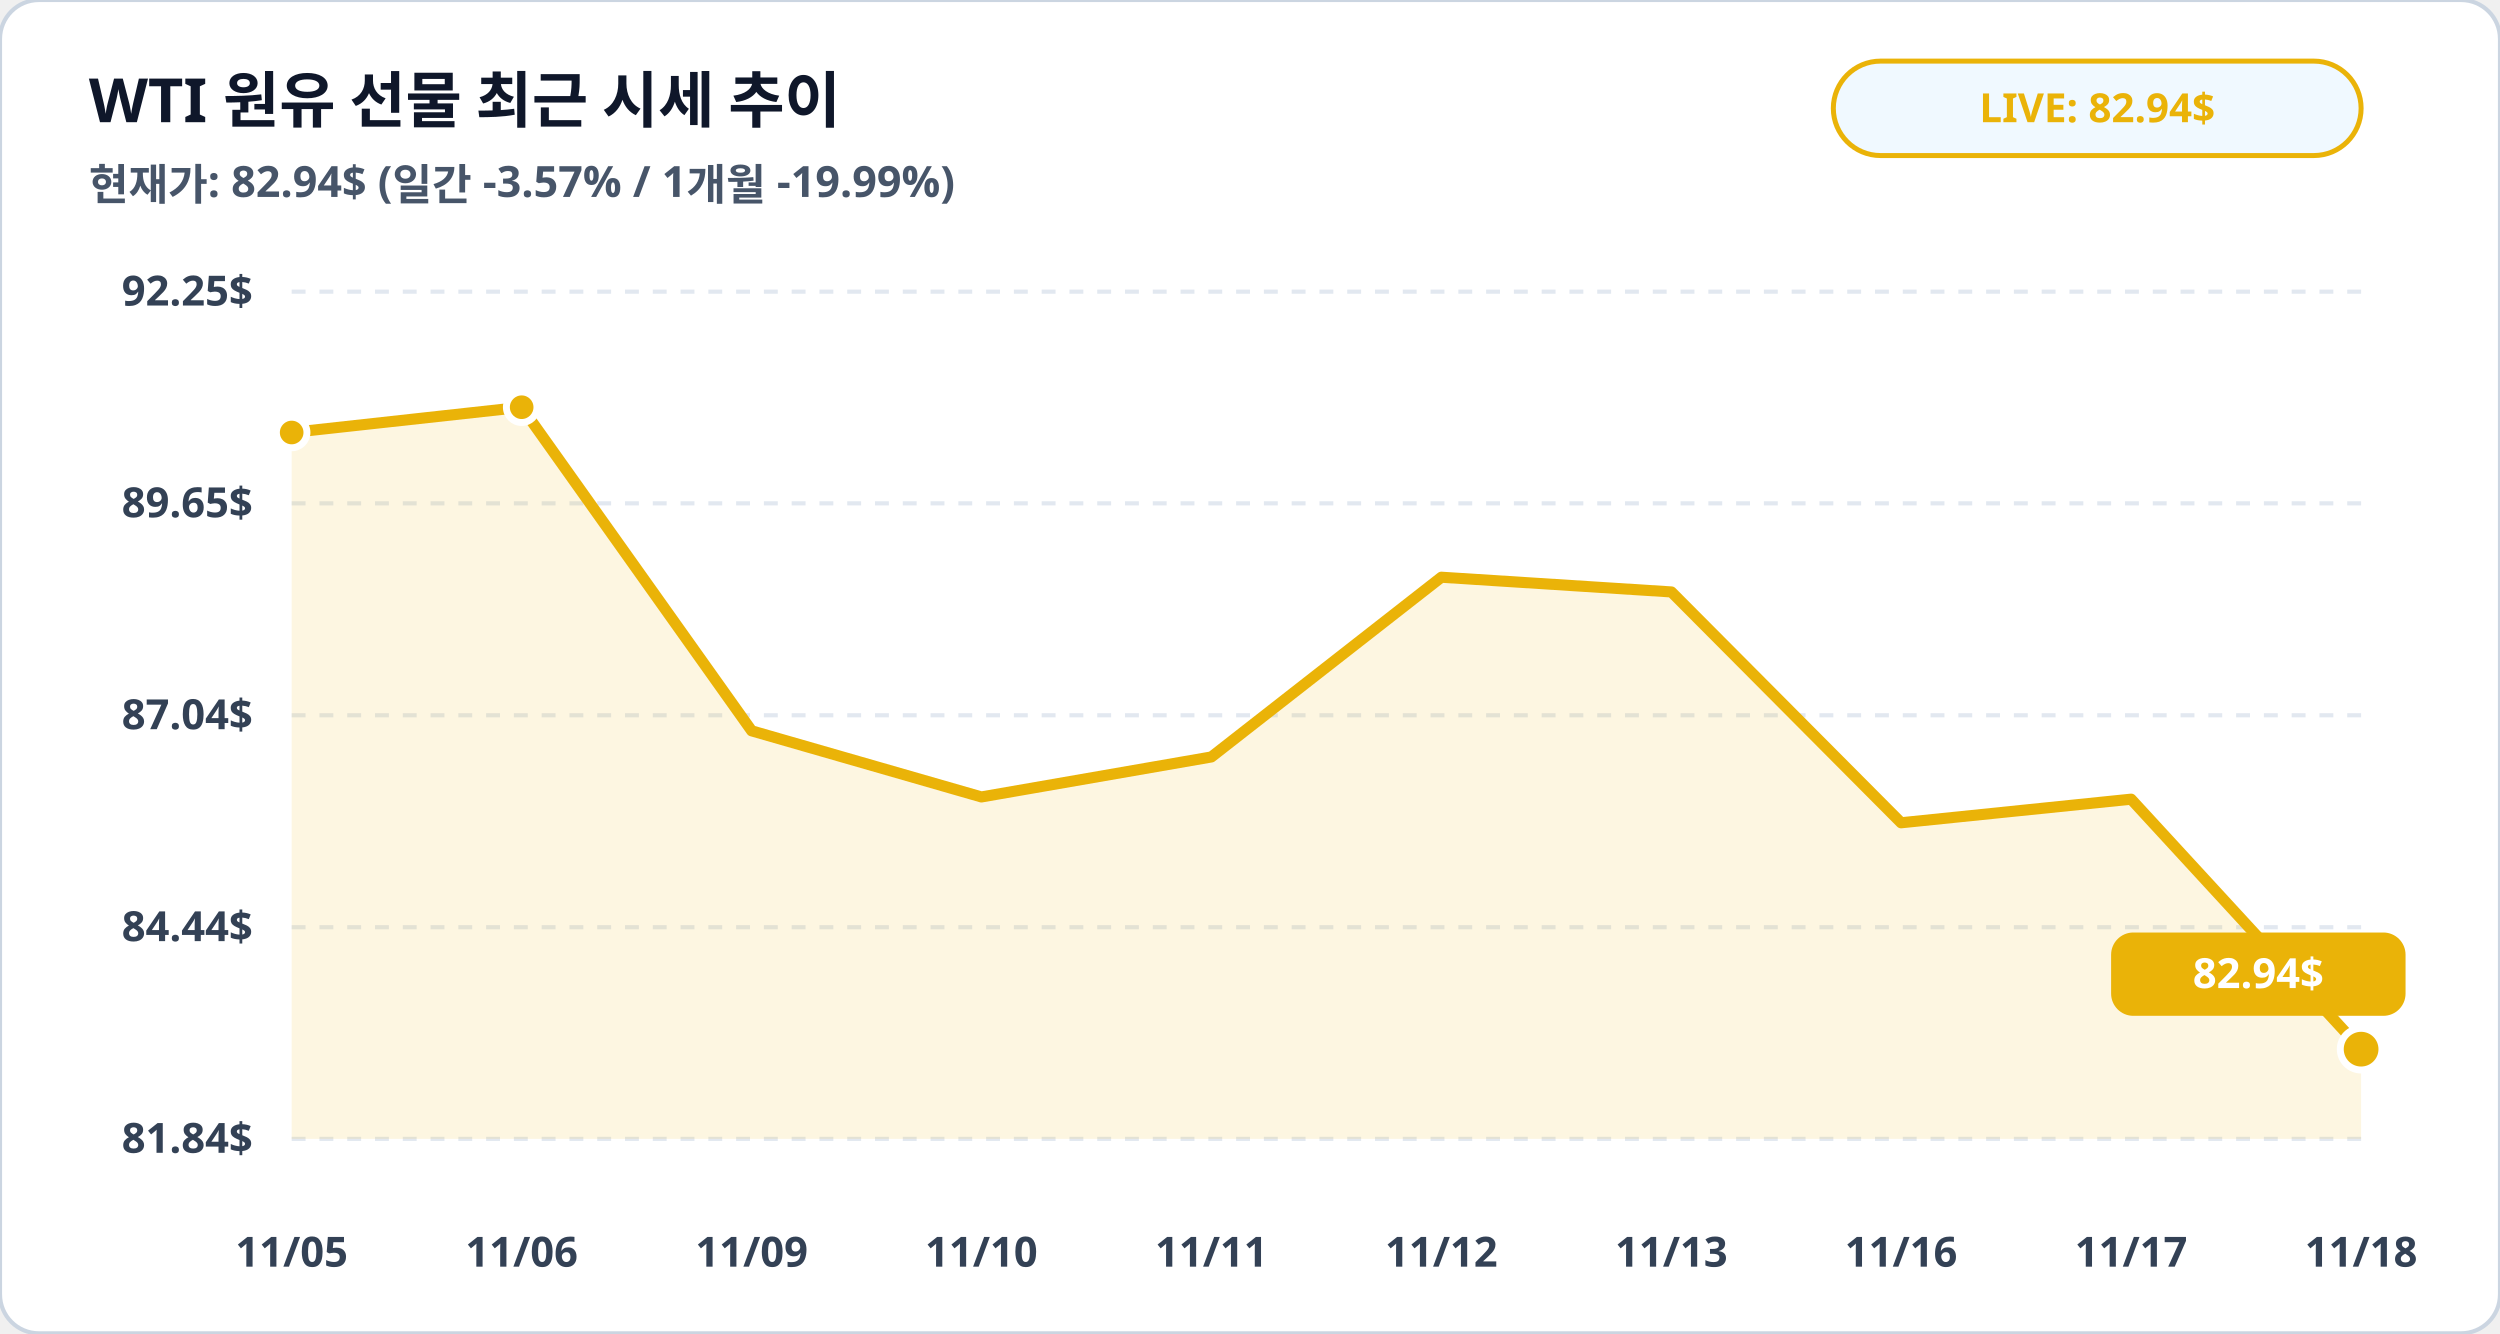
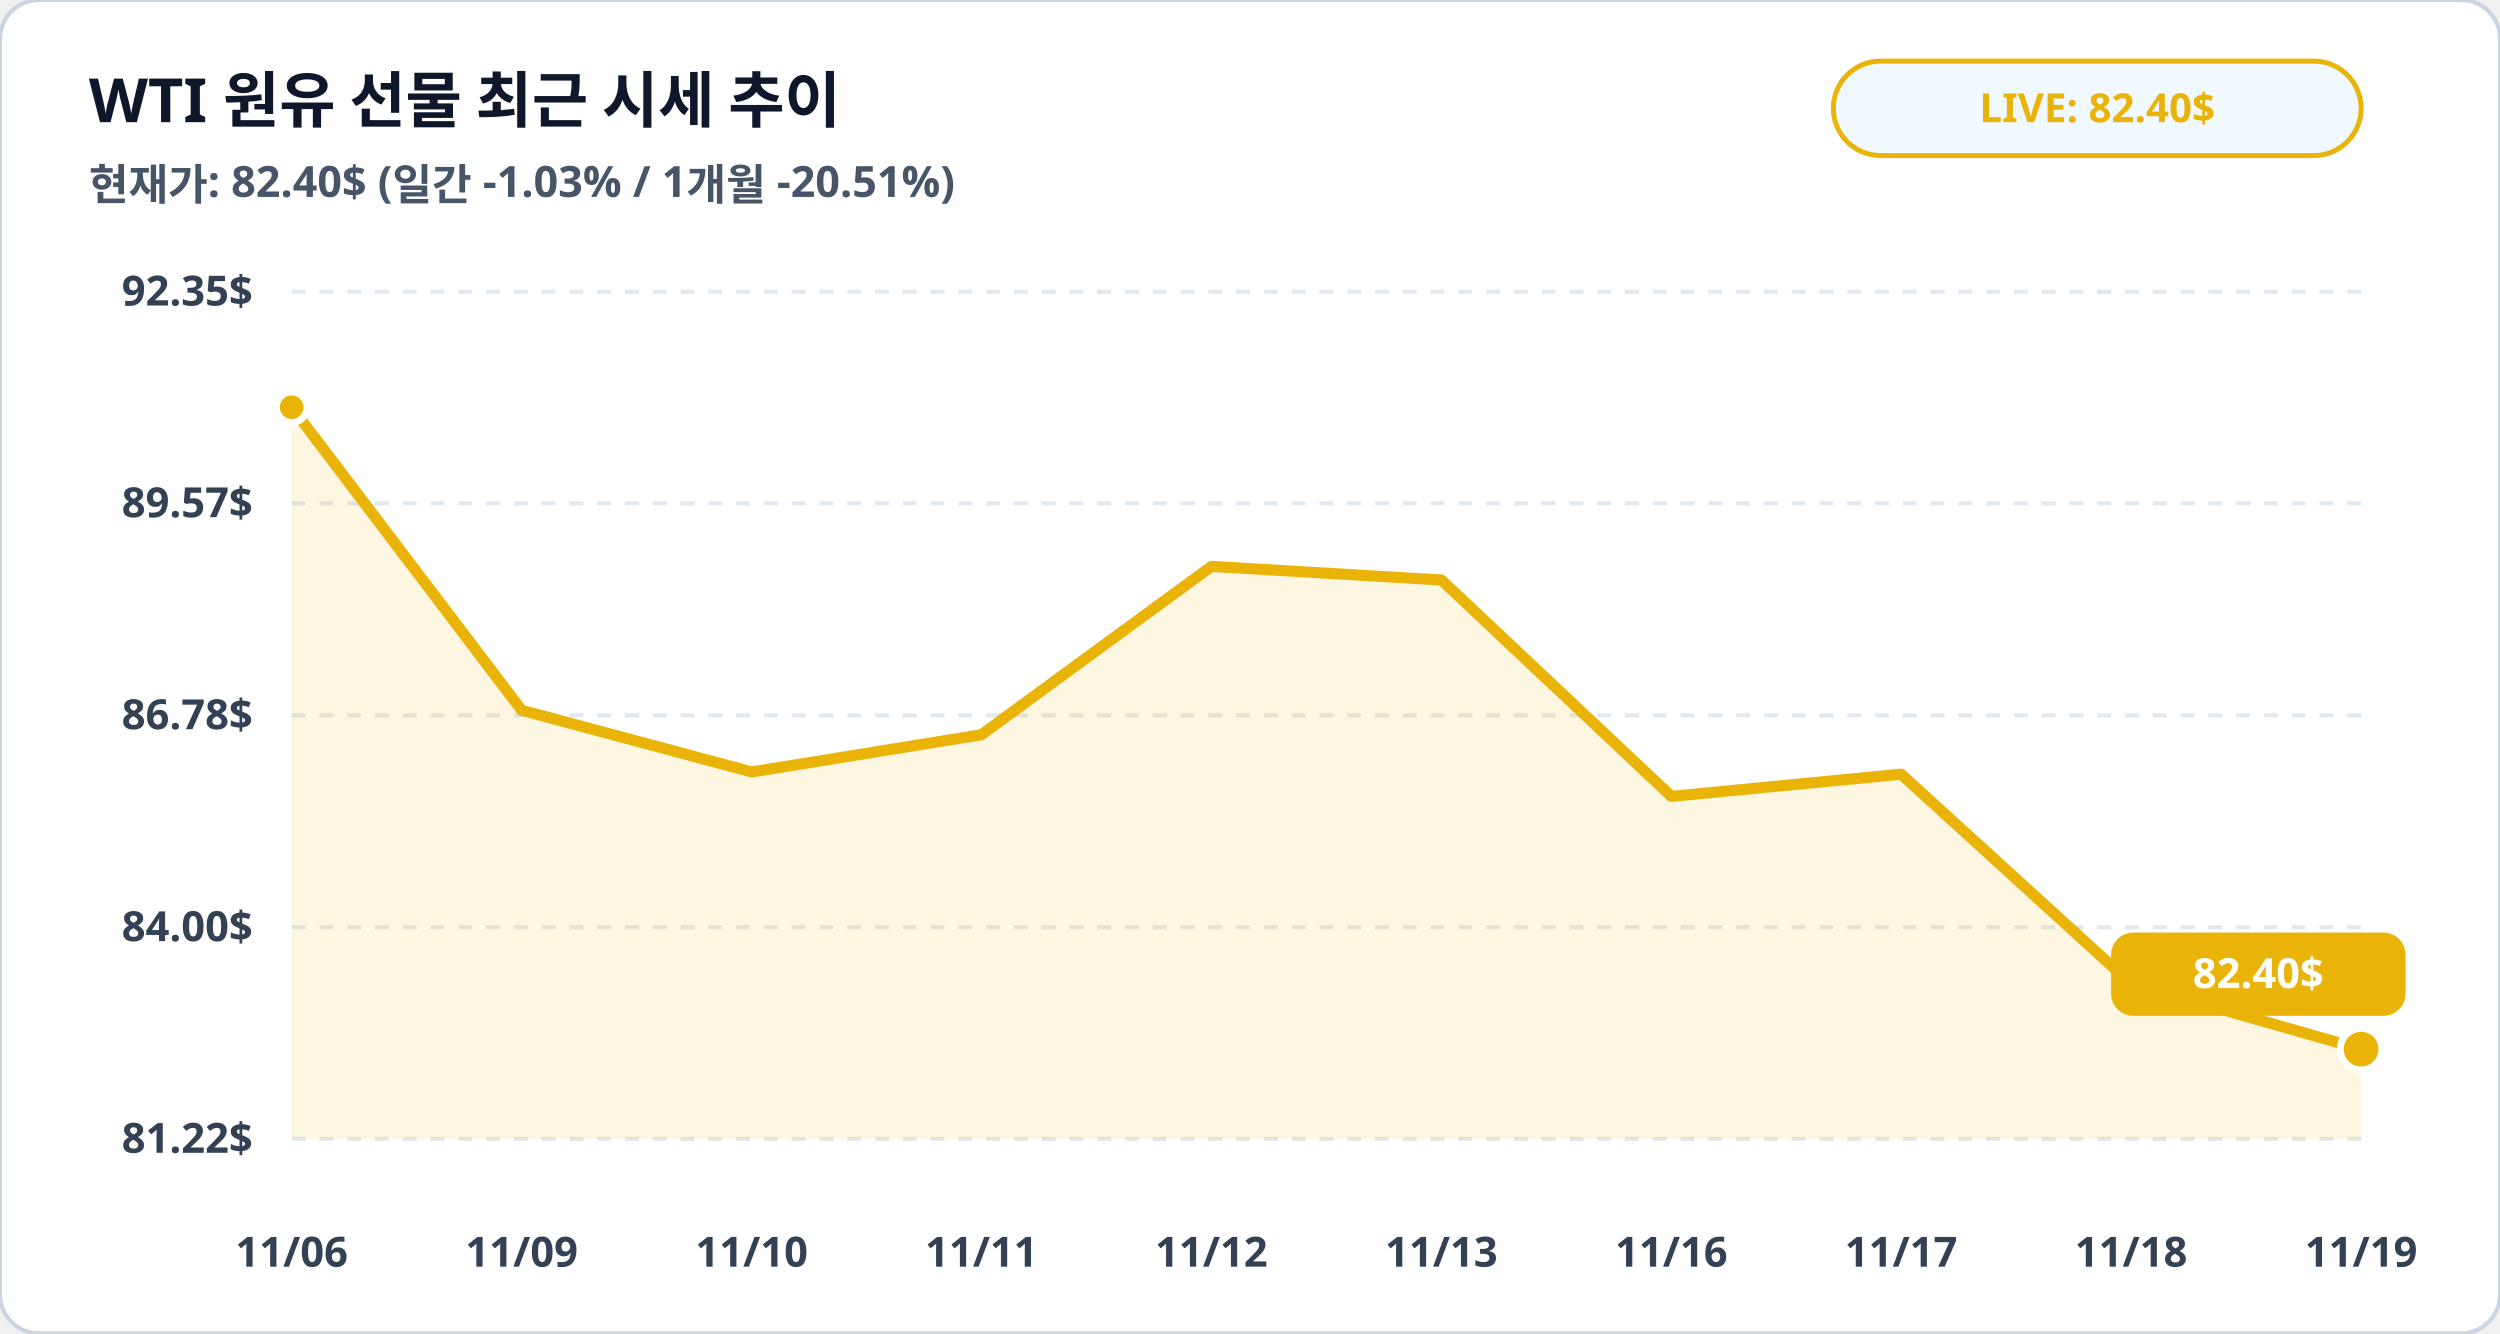
<svg xmlns="http://www.w3.org/2000/svg" viewBox="0 0 900 480" width="100%" height="100%">
  <rect width="900" height="480" rx="14" fill="#ffffff" stroke="#cbd5e1" stroke-width="1.5" />
  <text x="32" y="44" fill="#0f172a" font-family="Pretendard, sans-serif" font-size="22" font-weight="900">WTI 원유 선물 최근 시세 추이</text>
-   <text x="32" y="72" fill="#475569" font-family="Pretendard, sans-serif" font-size="15.5" font-weight="600">현재가: 82.94$ (일간 -3.57% / 1개월 -19.99%)</text>
+   <text x="32" y="72" fill="#475569" font-family="Pretendard, sans-serif" font-size="15.5" font-weight="600">현재가: 82.40$ (일간 -1.03% / 1개월 -20.51%)</text>
  <rect x="660" y="22" width="190" height="34" rx="17" fill="#f0f9ff" stroke="#eab308" stroke-width="1.8" />
-   <text x="755" y="44" fill="#eab308" font-family="Pretendard, sans-serif" font-size="14.5" font-weight="800" text-anchor="middle">LIVE: 82.94$</text>
+   <text x="755" y="44" fill="#eab308" font-family="Pretendard, sans-serif" font-size="14.5" font-weight="800" text-anchor="middle">LIVE: 82.40$</text>
  <line x1="105" y1="105.0" x2="850" y2="105.0" stroke="#e2e8f0" stroke-width="1.5" stroke-dasharray="5,5" />
-   <text x="91" y="110.0" fill="#334155" font-family="Pretendard, sans-serif" font-size="15" font-weight="700" text-anchor="end">92.25$</text>
+   <text x="91" y="110.0" fill="#334155" font-family="Pretendard, sans-serif" font-size="15" font-weight="700" text-anchor="end">92.35$</text>
  <line x1="105" y1="181.2" x2="850" y2="181.2" stroke="#e2e8f0" stroke-width="1.5" stroke-dasharray="5,5" />
-   <text x="91" y="186.2" fill="#334155" font-family="Pretendard, sans-serif" font-size="15" font-weight="700" text-anchor="end">89.65$</text>
+   <text x="91" y="186.2" fill="#334155" font-family="Pretendard, sans-serif" font-size="15" font-weight="700" text-anchor="end">89.57$</text>
  <line x1="105" y1="257.5" x2="850" y2="257.5" stroke="#e2e8f0" stroke-width="1.5" stroke-dasharray="5,5" />
-   <text x="91" y="262.5" fill="#334155" font-family="Pretendard, sans-serif" font-size="15" font-weight="700" text-anchor="end">87.04$</text>
+   <text x="91" y="262.5" fill="#334155" font-family="Pretendard, sans-serif" font-size="15" font-weight="700" text-anchor="end">86.78$</text>
  <line x1="105" y1="333.8" x2="850" y2="333.8" stroke="#e2e8f0" stroke-width="1.5" stroke-dasharray="5,5" />
-   <text x="91" y="338.8" fill="#334155" font-family="Pretendard, sans-serif" font-size="15" font-weight="700" text-anchor="end">84.44$</text>
+   <text x="91" y="338.8" fill="#334155" font-family="Pretendard, sans-serif" font-size="15" font-weight="700" text-anchor="end">84.00$</text>
  <line x1="105" y1="410.0" x2="850" y2="410.0" stroke="#e2e8f0" stroke-width="1.5" stroke-dasharray="5,5" />
-   <text x="91" y="415.0" fill="#334155" font-family="Pretendard, sans-serif" font-size="15" font-weight="700" text-anchor="end">81.84$</text>
-   <polygon points="105.0,410.0 105.0,155.7 187.8,146.6 270.6,263.1 353.3,286.9 436.1,272.5 518.9,207.8 601.7,213.1 684.4,296.2 767.2,287.7 850.0,377.7 850.0,410.0" fill="#eab308" fill-opacity="0.12" />
-   <polyline fill="none" stroke="#eab308" stroke-width="4" stroke-linecap="round" stroke-linejoin="round" points="105.0,155.7 187.8,146.6 270.6,263.1 353.3,286.9 436.1,272.5 518.9,207.8 601.7,213.1 684.4,296.2 767.2,287.7 850.0,377.7" />
-   <circle cx="105.0" cy="155.7" r="5.5" fill="#eab308" stroke="#ffffff" stroke-width="2.5" />
-   <circle cx="187.8" cy="146.6" r="5.5" fill="#eab308" stroke="#ffffff" stroke-width="2.5" />
+   <text x="91" y="415.0" fill="#334155" font-family="Pretendard, sans-serif" font-size="15" font-weight="700" text-anchor="end">81.22$</text>
+   <polygon points="105.0,410.0 105.0,146.6 187.8,255.7 270.6,277.9 353.3,264.5 436.1,203.9 518.9,208.8 601.7,286.7 684.4,278.7 767.2,354.1 850.0,377.7 850.0,410.0" fill="#eab308" fill-opacity="0.12" />
+   <polyline fill="none" stroke="#eab308" stroke-width="4" stroke-linecap="round" stroke-linejoin="round" points="105.0,146.6 187.8,255.7 270.6,277.9 353.3,264.5 436.1,203.9 518.9,208.8 601.7,286.7 684.4,278.7 767.2,354.1 850.0,377.7" />
+   <circle cx="105.0" cy="146.6" r="5.5" fill="#eab308" stroke="#ffffff" stroke-width="2.5" />
  <circle cx="850.0" cy="377.7" r="7.5" fill="#eab308" stroke="#ffffff" stroke-width="2.5" />
  <rect x="760.0" y="335.7" width="106" height="30" rx="8" fill="#eab308" />
-   <text x="813.0" y="355.7" fill="#ffffff" font-family="Pretendard, sans-serif" font-size="15" font-weight="800" text-anchor="middle">82.94$</text>
-   <text x="105.0" y="456" fill="#334155" font-family="Pretendard, sans-serif" font-size="15" font-weight="700" text-anchor="middle">11/05</text>
-   <text x="187.8" y="456" fill="#334155" font-family="Pretendard, sans-serif" font-size="15" font-weight="700" text-anchor="middle">11/06</text>
-   <text x="270.6" y="456" fill="#334155" font-family="Pretendard, sans-serif" font-size="15" font-weight="700" text-anchor="middle">11/09</text>
-   <text x="353.3" y="456" fill="#334155" font-family="Pretendard, sans-serif" font-size="15" font-weight="700" text-anchor="middle">11/10</text>
-   <text x="436.1" y="456" fill="#334155" font-family="Pretendard, sans-serif" font-size="15" font-weight="700" text-anchor="middle">11/11</text>
-   <text x="518.9" y="456" fill="#334155" font-family="Pretendard, sans-serif" font-size="15" font-weight="700" text-anchor="middle">11/12</text>
-   <text x="601.7" y="456" fill="#334155" font-family="Pretendard, sans-serif" font-size="15" font-weight="700" text-anchor="middle">11/13</text>
-   <text x="684.4" y="456" fill="#334155" font-family="Pretendard, sans-serif" font-size="15" font-weight="700" text-anchor="middle">11/16</text>
-   <text x="767.2" y="456" fill="#334155" font-family="Pretendard, sans-serif" font-size="15" font-weight="700" text-anchor="middle">11/17</text>
-   <text x="850.0" y="456" fill="#334155" font-family="Pretendard, sans-serif" font-size="15" font-weight="700" text-anchor="middle">11/18</text>
+   <text x="813.0" y="355.7" fill="#ffffff" font-family="Pretendard, sans-serif" font-size="15" font-weight="800" text-anchor="middle">82.40$</text>
+   <text x="105.0" y="456" fill="#334155" font-family="Pretendard, sans-serif" font-size="15" font-weight="700" text-anchor="middle">11/06</text>
+   <text x="187.8" y="456" fill="#334155" font-family="Pretendard, sans-serif" font-size="15" font-weight="700" text-anchor="middle">11/09</text>
+   <text x="270.6" y="456" fill="#334155" font-family="Pretendard, sans-serif" font-size="15" font-weight="700" text-anchor="middle">11/10</text>
+   <text x="353.3" y="456" fill="#334155" font-family="Pretendard, sans-serif" font-size="15" font-weight="700" text-anchor="middle">11/11</text>
+   <text x="436.1" y="456" fill="#334155" font-family="Pretendard, sans-serif" font-size="15" font-weight="700" text-anchor="middle">11/12</text>
+   <text x="518.9" y="456" fill="#334155" font-family="Pretendard, sans-serif" font-size="15" font-weight="700" text-anchor="middle">11/13</text>
+   <text x="601.7" y="456" fill="#334155" font-family="Pretendard, sans-serif" font-size="15" font-weight="700" text-anchor="middle">11/16</text>
+   <text x="684.4" y="456" fill="#334155" font-family="Pretendard, sans-serif" font-size="15" font-weight="700" text-anchor="middle">11/17</text>
+   <text x="767.2" y="456" fill="#334155" font-family="Pretendard, sans-serif" font-size="15" font-weight="700" text-anchor="middle">11/18</text>
+   <text x="850.0" y="456" fill="#334155" font-family="Pretendard, sans-serif" font-size="15" font-weight="700" text-anchor="middle">11/19</text>
</svg>
